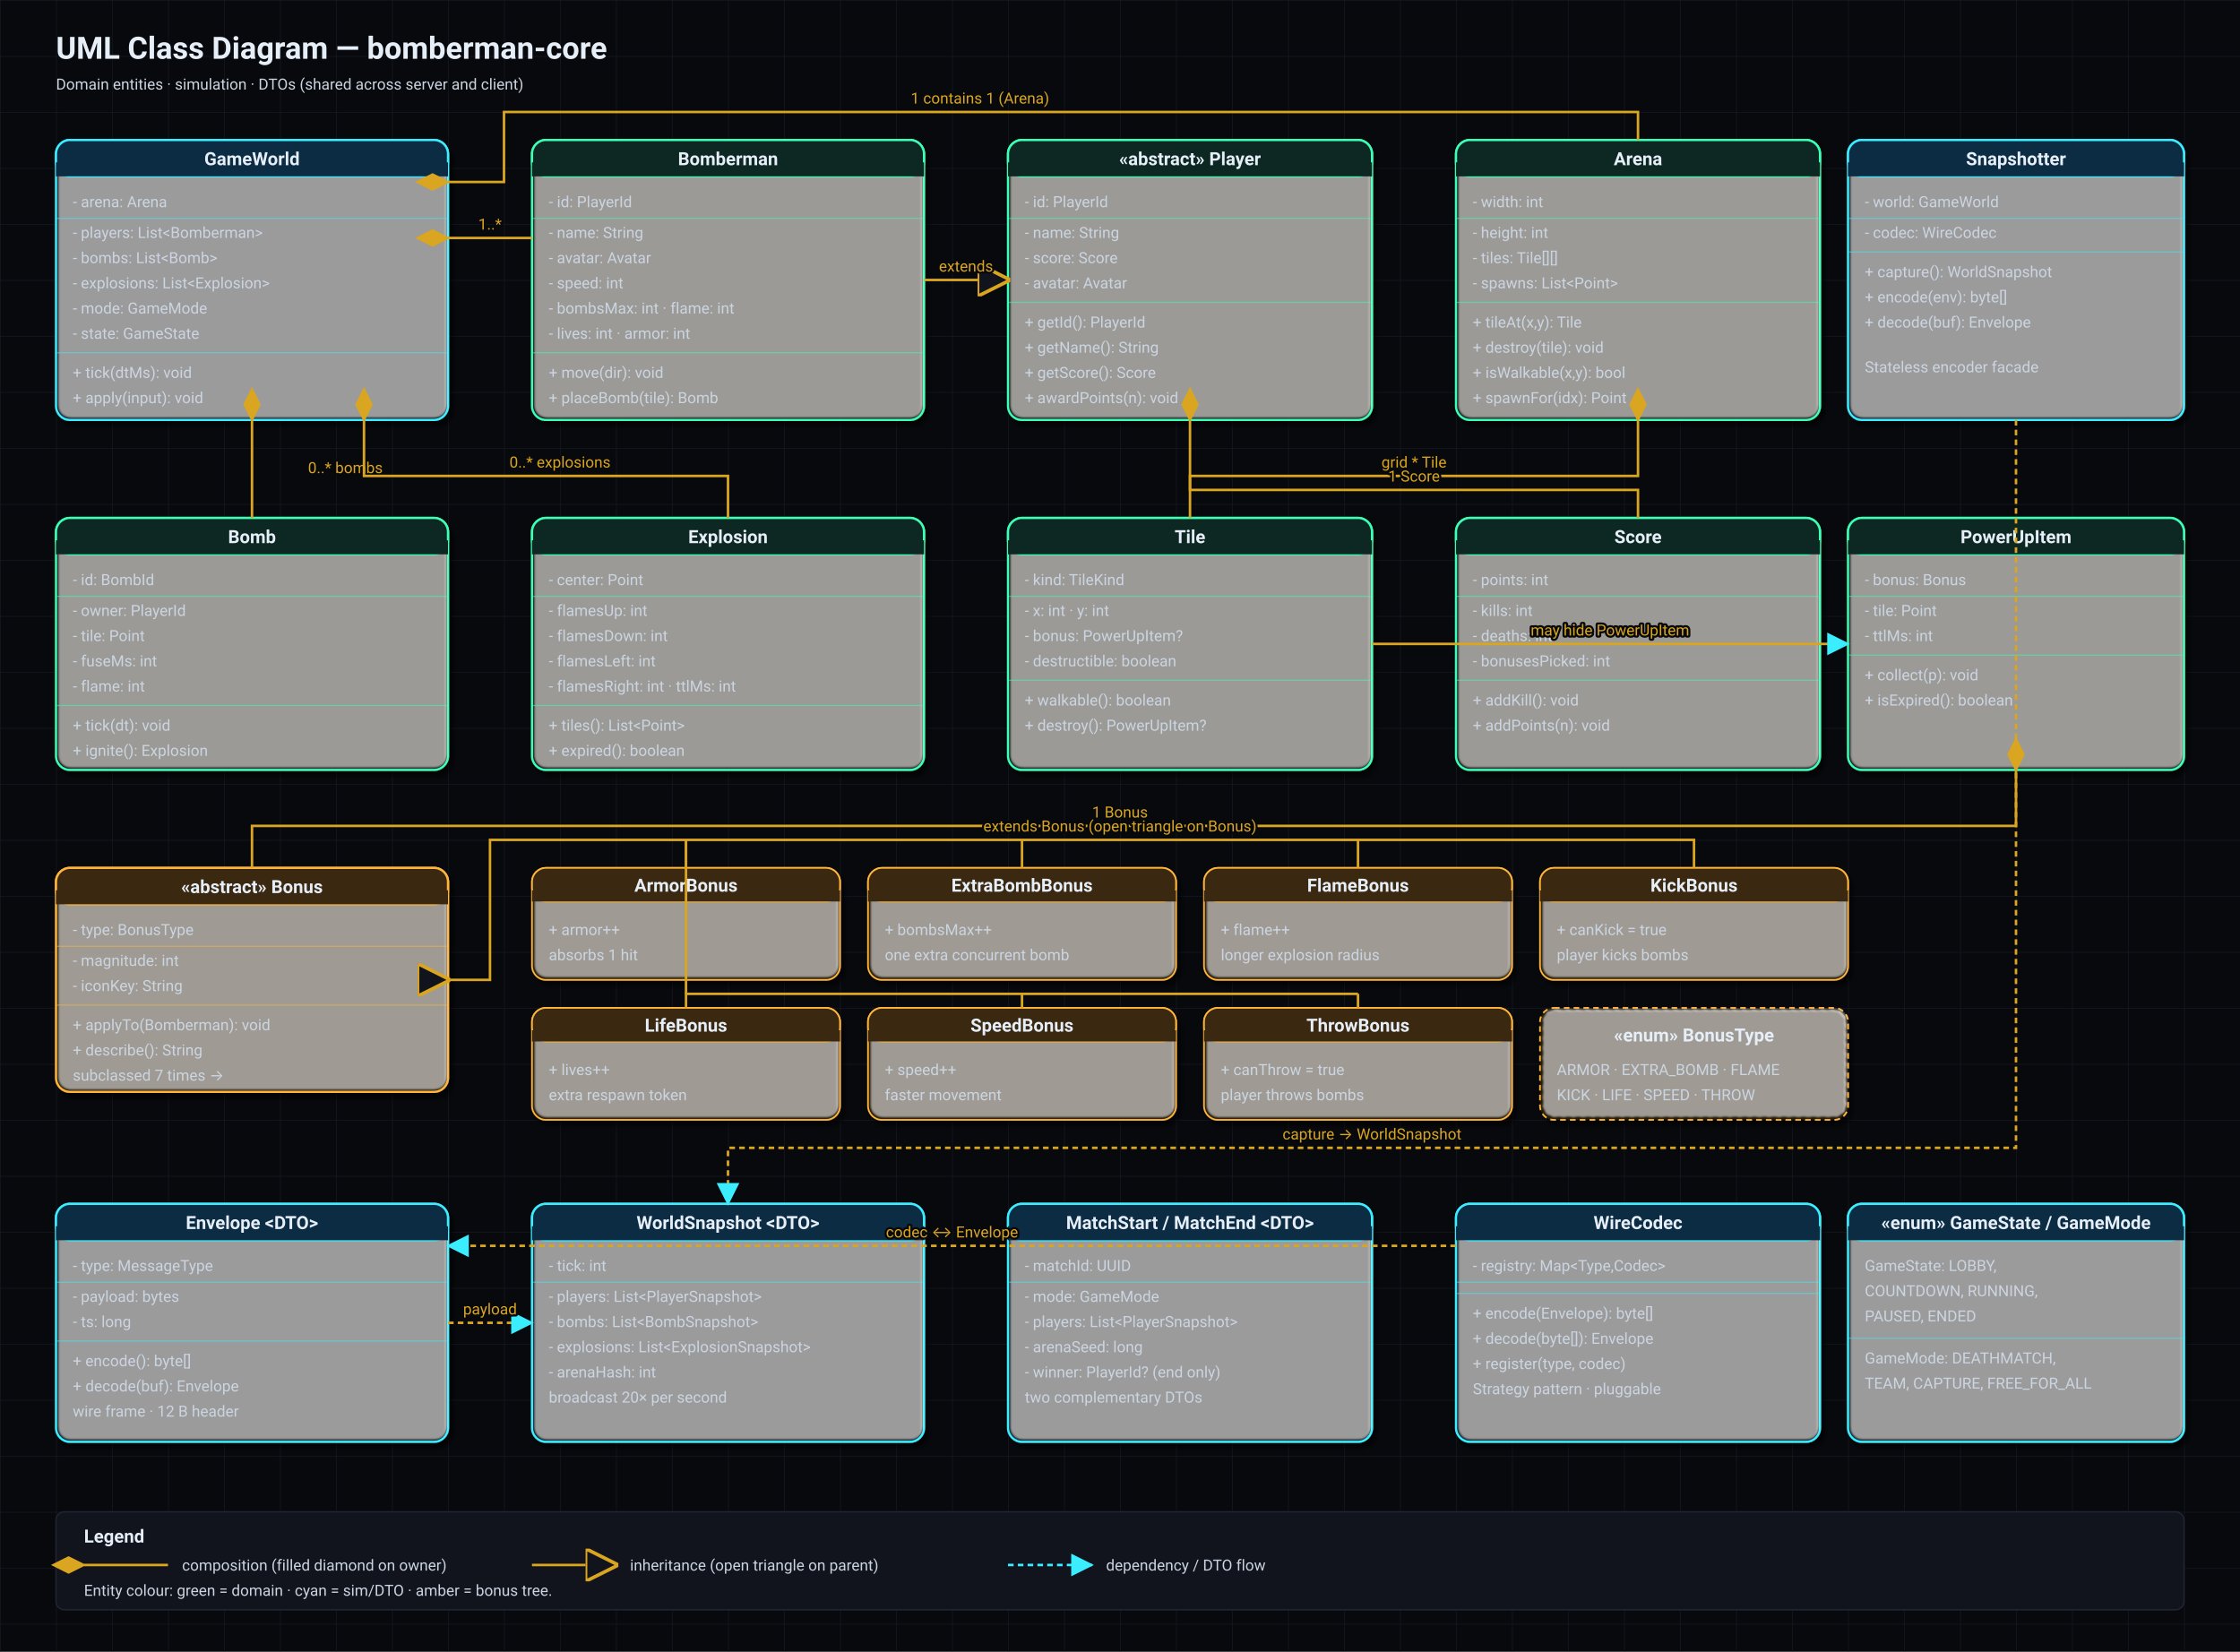
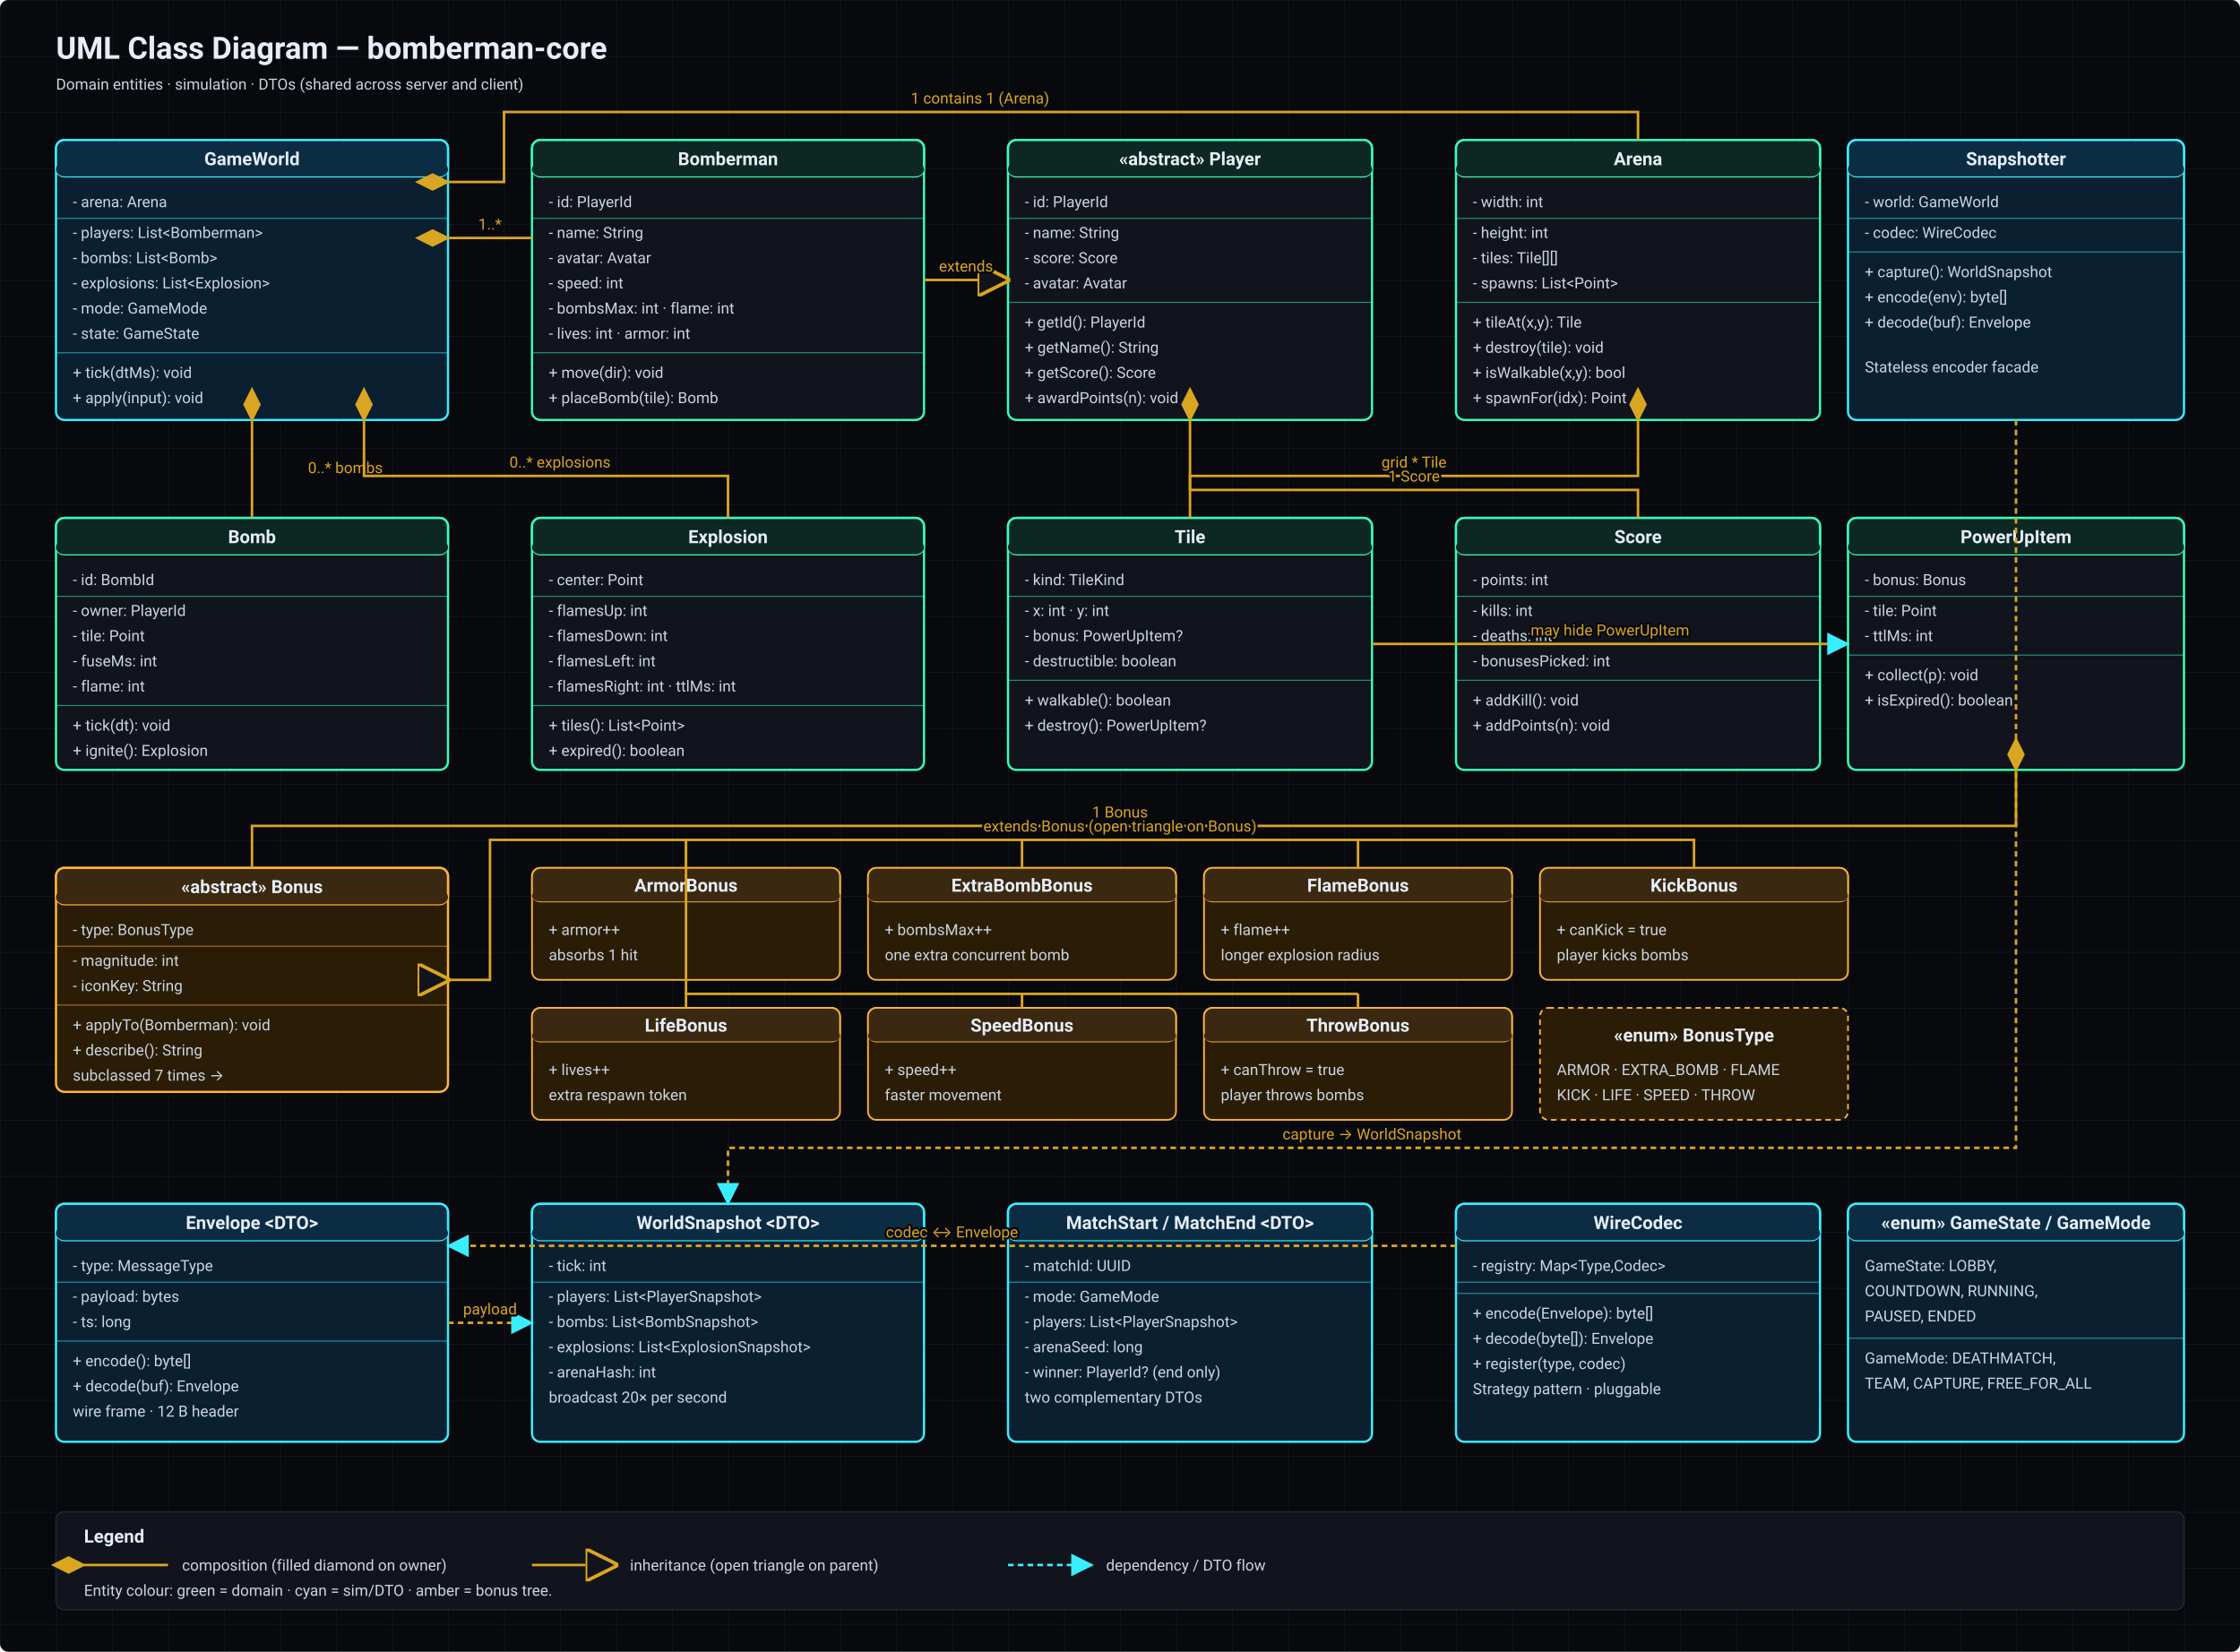
<svg xmlns="http://www.w3.org/2000/svg" viewBox="0 0 1600 1180" preserveAspectRatio="xMidYMid meet" role="img" aria-labelledby="title desc">
+   <style>
+     rect { rx: 6; ry: 6; }
+     text { font-family: -apple-system, "Segoe UI", Roboto, sans-serif; fill: #e8eef8; }
+     .ttl { font-weight: 700; font-size: 14px; }
+     .sub { font-size: 12px; fill: #9aa6b8; }
+     .edge { font-size: 11px; fill: #c5cbd6; }
+   </style>
  <defs>
-     <filter id="bx-3d-bevel" x="-10%" y="-10%" width="120%" height="120%">
-       <feGaussianBlur in="SourceAlpha" stdDeviation="1.5" result="blur" />
-       <feOffset in="blur" dx="3" dy="4" result="dropshadowAlpha" />
-       <feFlood flood-color="#000" flood-opacity="0.55" />
-       <feComposite in2="dropshadowAlpha" operator="in" result="dropshadow" />
-       <feSpecularLighting in="blur" surfaceScale="2.4" specularConstant="0.55" specularExponent="22" lighting-color="#fff8e7" result="specOut">
-         <feDistantLight azimuth="-45" elevation="65" />
-       </feSpecularLighting>
-       <feComposite in="specOut" in2="SourceAlpha" operator="in" result="specOut2" />
-       <feComposite in="SourceGraphic" in2="specOut2" operator="arithmetic" k1="0" k2="1" k3="1" k4="0" result="litPaint" />
-       <feMerge>
-         <feMergeNode in="dropshadow" />
-         <feMergeNode in="litPaint" />
-       </feMerge>
-     </filter>
    <pattern id="grid" width="40" height="40" patternUnits="userSpaceOnUse">
      <path d="M 40 0 L 0 0 0 40" fill="none" stroke="#1f2533" stroke-width="0.5" />
    </pattern>
    <marker id="arrCyan" viewBox="0 0 12 12" refX="11" refY="6" markerWidth="9" markerHeight="9" orient="auto-start-reverse">
      <path d="M0,0 L12,6 L0,12 z" fill="#3aedff" />
    </marker>
    <marker id="arrInherit" viewBox="0 0 14 14" refX="13" refY="7" markerWidth="13" markerHeight="13" orient="auto">
      <path d="M0,0 L14,7 L0,14 z" fill="#11141c" stroke="#daa520" stroke-width="1.5" />
    </marker>
    <marker id="arrCompose" viewBox="0 0 16 8" refX="15" refY="4" markerWidth="14" markerHeight="8" orient="auto">
      <path d="M0,4 L8,0 L16,4 L8,8 z" fill="#daa520" />
    </marker>
  </defs>
  <style>
    text { fill: #e6eef8; font-family: -apple-system, "Segoe UI", Roboto, sans-serif; }
    .title { font-weight: 700; font-size: 22px; }
    .ttl { font-weight: 700; font-size: 13px; }
    .sub { font-size: 11px; fill: #cbd5e1; }
    .edge { font-size: 11px; fill: #daa520; paint-order: stroke; stroke: #08090d; stroke-width: 3px; stroke-linejoin: round; }
    .conn { fill: none; stroke-width: 1.8; stroke: #daa520; }
  </style>
  <rect x="0" y="0" width="1600" height="1180" fill="#08090d" />
  <rect x="0" y="0" width="1600" height="1180" fill="url(#grid)" />
  <text x="40" y="42" class="title" fill="#daa520">UML Class Diagram — bomberman-core</text>
  <text x="40" y="64" class="sub">Domain entities · simulation · DTOs (shared across server and client)</text>
-   <rect x="40" y="100" width="280" height="200" rx="10" fill="#0a2030" stroke="#3aedff" stroke-width="1.6" filter="url(#bx-3d-bevel)" />
+   <rect x="40" y="100" width="280" height="200" rx="10" fill="#0a2030" stroke="#3aedff" stroke-width="1.6" />
  <rect x="40" y="100" width="280" height="26" rx="10" fill="#0c2c44" stroke="#3aedff" stroke-width="1.6" />
  <rect x="40" y="116" width="280" height="10" fill="#0c2c44" />
  <text x="180" y="118" text-anchor="middle" class="ttl" fill="#3aedff">GameWorld</text>
  <line x1="40" y1="156" x2="320" y2="156" stroke="#3aedff" stroke-width="0.8" opacity="0.5" />
  <text x="52" y="148" class="sub">- arena: Arena</text>
  <text x="52" y="170" class="sub">- players: List&lt;Bomberman&gt;</text>
  <text x="52" y="188" class="sub">- bombs: List&lt;Bomb&gt;</text>
  <text x="52" y="206" class="sub">- explosions: List&lt;Explosion&gt;</text>
  <text x="52" y="224" class="sub">- mode: GameMode</text>
  <text x="52" y="242" class="sub">- state: GameState</text>
  <line x1="40" y1="252" x2="320" y2="252" stroke="#3aedff" stroke-width="0.8" opacity="0.5" />
  <text x="52" y="270" class="sub">+ tick(dtMs): void</text>
  <text x="52" y="288" class="sub">+ apply(input): void</text>
-   <rect x="380" y="100" width="280" height="200" rx="10" fill="#11141c" stroke="#3affb5" stroke-width="1.6" filter="url(#bx-3d-bevel)" />
+   <rect x="380" y="100" width="280" height="200" rx="10" fill="#11141c" stroke="#3affb5" stroke-width="1.6" />
  <rect x="380" y="100" width="280" height="26" rx="10" fill="#0d2823" stroke="#3affb5" stroke-width="1.6" />
  <rect x="380" y="116" width="280" height="10" fill="#0d2823" />
  <text x="520" y="118" text-anchor="middle" class="ttl" fill="#3affb5">Bomberman</text>
  <line x1="380" y1="156" x2="660" y2="156" stroke="#3affb5" stroke-width="0.8" opacity="0.5" />
  <text x="392" y="148" class="sub">- id: PlayerId</text>
  <text x="392" y="170" class="sub">- name: String</text>
  <text x="392" y="188" class="sub">- avatar: Avatar</text>
  <text x="392" y="206" class="sub">- speed: int</text>
  <text x="392" y="224" class="sub">- bombsMax: int  · flame: int</text>
  <text x="392" y="242" class="sub">- lives: int  · armor: int</text>
  <line x1="380" y1="252" x2="660" y2="252" stroke="#3affb5" stroke-width="0.8" opacity="0.5" />
  <text x="392" y="270" class="sub">+ move(dir): void</text>
  <text x="392" y="288" class="sub">+ placeBomb(tile): Bomb</text>
-   <rect x="720" y="100" width="260" height="200" rx="10" fill="#11141c" stroke="#3affb5" stroke-width="1.6" filter="url(#bx-3d-bevel)" />
+   <rect x="720" y="100" width="260" height="200" rx="10" fill="#11141c" stroke="#3affb5" stroke-width="1.6" />
  <rect x="720" y="100" width="260" height="26" rx="10" fill="#0d2823" stroke="#3affb5" stroke-width="1.6" />
  <rect x="720" y="116" width="260" height="10" fill="#0d2823" />
  <text x="850" y="118" text-anchor="middle" class="ttl" fill="#3affb5">«abstract» Player</text>
  <line x1="720" y1="156" x2="980" y2="156" stroke="#3affb5" stroke-width="0.8" opacity="0.5" />
  <text x="732" y="148" class="sub">- id: PlayerId</text>
  <text x="732" y="170" class="sub">- name: String</text>
  <text x="732" y="188" class="sub">- score: Score</text>
  <text x="732" y="206" class="sub">- avatar: Avatar</text>
  <line x1="720" y1="216" x2="980" y2="216" stroke="#3affb5" stroke-width="0.8" opacity="0.5" />
  <text x="732" y="234" class="sub">+ getId(): PlayerId</text>
  <text x="732" y="252" class="sub">+ getName(): String</text>
  <text x="732" y="270" class="sub">+ getScore(): Score</text>
  <text x="732" y="288" class="sub">+ awardPoints(n): void</text>
-   <rect x="1040" y="100" width="260" height="200" rx="10" fill="#11141c" stroke="#3affb5" stroke-width="1.6" filter="url(#bx-3d-bevel)" />
+   <rect x="1040" y="100" width="260" height="200" rx="10" fill="#11141c" stroke="#3affb5" stroke-width="1.6" />
  <rect x="1040" y="100" width="260" height="26" rx="10" fill="#0d2823" stroke="#3affb5" stroke-width="1.6" />
  <rect x="1040" y="116" width="260" height="10" fill="#0d2823" />
  <text x="1170" y="118" text-anchor="middle" class="ttl" fill="#3affb5">Arena</text>
  <line x1="1040" y1="156" x2="1300" y2="156" stroke="#3affb5" stroke-width="0.8" opacity="0.5" />
  <text x="1052" y="148" class="sub">- width: int</text>
  <text x="1052" y="170" class="sub">- height: int</text>
  <text x="1052" y="188" class="sub">- tiles: Tile[][]</text>
  <text x="1052" y="206" class="sub">- spawns: List&lt;Point&gt;</text>
  <line x1="1040" y1="216" x2="1300" y2="216" stroke="#3affb5" stroke-width="0.8" opacity="0.5" />
  <text x="1052" y="234" class="sub">+ tileAt(x,y): Tile</text>
  <text x="1052" y="252" class="sub">+ destroy(tile): void</text>
  <text x="1052" y="270" class="sub">+ isWalkable(x,y): bool</text>
  <text x="1052" y="288" class="sub">+ spawnFor(idx): Point</text>
-   <rect x="1320" y="100" width="240" height="200" rx="10" fill="#0a2030" stroke="#3aedff" stroke-width="1.6" filter="url(#bx-3d-bevel)" />
+   <rect x="1320" y="100" width="240" height="200" rx="10" fill="#0a2030" stroke="#3aedff" stroke-width="1.6" />
  <rect x="1320" y="100" width="240" height="26" rx="10" fill="#0c2c44" stroke="#3aedff" stroke-width="1.6" />
  <rect x="1320" y="116" width="240" height="10" fill="#0c2c44" />
  <text x="1440" y="118" text-anchor="middle" class="ttl" fill="#3aedff">Snapshotter</text>
  <line x1="1320" y1="156" x2="1560" y2="156" stroke="#3aedff" stroke-width="0.8" opacity="0.5" />
  <text x="1332" y="148" class="sub">- world: GameWorld</text>
  <text x="1332" y="170" class="sub">- codec: WireCodec</text>
  <line x1="1320" y1="180" x2="1560" y2="180" stroke="#3aedff" stroke-width="0.8" opacity="0.5" />
  <text x="1332" y="198" class="sub">+ capture(): WorldSnapshot</text>
  <text x="1332" y="216" class="sub">+ encode(env): byte[]</text>
  <text x="1332" y="234" class="sub">+ decode(buf): Envelope</text>
  <text x="1332" y="266" class="sub" fill="#94a3b8">Stateless encoder facade</text>
-   <rect x="40" y="370" width="280" height="180" rx="10" fill="#11141c" stroke="#3affb5" stroke-width="1.6" filter="url(#bx-3d-bevel)" />
+   <rect x="40" y="370" width="280" height="180" rx="10" fill="#11141c" stroke="#3affb5" stroke-width="1.6" />
  <rect x="40" y="370" width="280" height="26" rx="10" fill="#0d2823" stroke="#3affb5" stroke-width="1.6" />
  <rect x="40" y="386" width="280" height="10" fill="#0d2823" />
  <text x="180" y="388" text-anchor="middle" class="ttl" fill="#3affb5">Bomb</text>
  <line x1="40" y1="426" x2="320" y2="426" stroke="#3affb5" stroke-width="0.8" opacity="0.5" />
  <text x="52" y="418" class="sub">- id: BombId</text>
  <text x="52" y="440" class="sub">- owner: PlayerId</text>
  <text x="52" y="458" class="sub">- tile: Point</text>
  <text x="52" y="476" class="sub">- fuseMs: int</text>
  <text x="52" y="494" class="sub">- flame: int</text>
  <line x1="40" y1="504" x2="320" y2="504" stroke="#3affb5" stroke-width="0.8" opacity="0.5" />
  <text x="52" y="522" class="sub">+ tick(dt): void</text>
  <text x="52" y="540" class="sub">+ ignite(): Explosion</text>
-   <rect x="380" y="370" width="280" height="180" rx="10" fill="#11141c" stroke="#3affb5" stroke-width="1.6" filter="url(#bx-3d-bevel)" />
+   <rect x="380" y="370" width="280" height="180" rx="10" fill="#11141c" stroke="#3affb5" stroke-width="1.6" />
  <rect x="380" y="370" width="280" height="26" rx="10" fill="#0d2823" stroke="#3affb5" stroke-width="1.6" />
  <rect x="380" y="386" width="280" height="10" fill="#0d2823" />
  <text x="520" y="388" text-anchor="middle" class="ttl" fill="#3affb5">Explosion</text>
  <line x1="380" y1="426" x2="660" y2="426" stroke="#3affb5" stroke-width="0.8" opacity="0.5" />
  <text x="392" y="418" class="sub">- center: Point</text>
  <text x="392" y="440" class="sub">- flamesUp: int</text>
  <text x="392" y="458" class="sub">- flamesDown: int</text>
  <text x="392" y="476" class="sub">- flamesLeft: int</text>
  <text x="392" y="494" class="sub">- flamesRight: int  · ttlMs: int</text>
  <line x1="380" y1="504" x2="660" y2="504" stroke="#3affb5" stroke-width="0.8" opacity="0.5" />
  <text x="392" y="522" class="sub">+ tiles(): List&lt;Point&gt;</text>
  <text x="392" y="540" class="sub">+ expired(): boolean</text>
-   <rect x="720" y="370" width="260" height="180" rx="10" fill="#11141c" stroke="#3affb5" stroke-width="1.6" filter="url(#bx-3d-bevel)" />
+   <rect x="720" y="370" width="260" height="180" rx="10" fill="#11141c" stroke="#3affb5" stroke-width="1.6" />
  <rect x="720" y="370" width="260" height="26" rx="10" fill="#0d2823" stroke="#3affb5" stroke-width="1.6" />
  <rect x="720" y="386" width="260" height="10" fill="#0d2823" />
  <text x="850" y="388" text-anchor="middle" class="ttl" fill="#3affb5">Tile</text>
  <line x1="720" y1="426" x2="980" y2="426" stroke="#3affb5" stroke-width="0.8" opacity="0.5" />
  <text x="732" y="418" class="sub">- kind: TileKind</text>
  <text x="732" y="440" class="sub">- x: int  · y: int</text>
  <text x="732" y="458" class="sub">- bonus: PowerUpItem?</text>
  <text x="732" y="476" class="sub">- destructible: boolean</text>
  <line x1="720" y1="486" x2="980" y2="486" stroke="#3affb5" stroke-width="0.8" opacity="0.5" />
  <text x="732" y="504" class="sub">+ walkable(): boolean</text>
  <text x="732" y="522" class="sub">+ destroy(): PowerUpItem?</text>
-   <rect x="1040" y="370" width="260" height="180" rx="10" fill="#11141c" stroke="#3affb5" stroke-width="1.6" filter="url(#bx-3d-bevel)" />
+   <rect x="1040" y="370" width="260" height="180" rx="10" fill="#11141c" stroke="#3affb5" stroke-width="1.6" />
  <rect x="1040" y="370" width="260" height="26" rx="10" fill="#0d2823" stroke="#3affb5" stroke-width="1.6" />
  <rect x="1040" y="386" width="260" height="10" fill="#0d2823" />
  <text x="1170" y="388" text-anchor="middle" class="ttl" fill="#3affb5">Score</text>
  <line x1="1040" y1="426" x2="1300" y2="426" stroke="#3affb5" stroke-width="0.8" opacity="0.5" />
  <text x="1052" y="418" class="sub">- points: int</text>
  <text x="1052" y="440" class="sub">- kills: int</text>
  <text x="1052" y="458" class="sub">- deaths: int</text>
  <text x="1052" y="476" class="sub">- bonusesPicked: int</text>
  <line x1="1040" y1="486" x2="1300" y2="486" stroke="#3affb5" stroke-width="0.8" opacity="0.5" />
  <text x="1052" y="504" class="sub">+ addKill(): void</text>
  <text x="1052" y="522" class="sub">+ addPoints(n): void</text>
-   <rect x="1320" y="370" width="240" height="180" rx="10" fill="#11141c" stroke="#3affb5" stroke-width="1.6" filter="url(#bx-3d-bevel)" />
+   <rect x="1320" y="370" width="240" height="180" rx="10" fill="#11141c" stroke="#3affb5" stroke-width="1.6" />
  <rect x="1320" y="370" width="240" height="26" rx="10" fill="#0d2823" stroke="#3affb5" stroke-width="1.6" />
  <rect x="1320" y="386" width="240" height="10" fill="#0d2823" />
  <text x="1440" y="388" text-anchor="middle" class="ttl" fill="#3affb5">PowerUpItem</text>
  <line x1="1320" y1="426" x2="1560" y2="426" stroke="#3affb5" stroke-width="0.8" opacity="0.5" />
  <text x="1332" y="418" class="sub">- bonus: Bonus</text>
  <text x="1332" y="440" class="sub">- tile: Point</text>
  <text x="1332" y="458" class="sub">- ttlMs: int</text>
  <line x1="1320" y1="468" x2="1560" y2="468" stroke="#3affb5" stroke-width="0.8" opacity="0.5" />
  <text x="1332" y="486" class="sub">+ collect(p): void</text>
  <text x="1332" y="504" class="sub">+ isExpired(): boolean</text>
-   <rect x="40" y="620" width="280" height="160" rx="10" fill="#2b1d05" stroke="#ffb53a" stroke-width="1.6" filter="url(#bx-3d-bevel)" />
+   <rect x="40" y="620" width="280" height="160" rx="10" fill="#2b1d05" stroke="#ffb53a" stroke-width="1.6" />
  <rect x="40" y="620" width="280" height="26" rx="10" fill="#3a2810" stroke="#ffb53a" stroke-width="1.6" />
  <rect x="40" y="636" width="280" height="10" fill="#3a2810" />
  <text x="180" y="638" text-anchor="middle" class="ttl" fill="#ffb53a">«abstract» Bonus</text>
  <line x1="40" y1="676" x2="320" y2="676" stroke="#ffb53a" stroke-width="0.8" opacity="0.5" />
  <text x="52" y="668" class="sub">- type: BonusType</text>
  <text x="52" y="690" class="sub">- magnitude: int</text>
  <text x="52" y="708" class="sub">- iconKey: String</text>
  <line x1="40" y1="718" x2="320" y2="718" stroke="#ffb53a" stroke-width="0.8" opacity="0.5" />
  <text x="52" y="736" class="sub">+ applyTo(Bomberman): void</text>
  <text x="52" y="754" class="sub">+ describe(): String</text>
  <text x="52" y="772" class="sub" fill="#daa520">subclassed 7 times →</text>
-   <rect x="380" y="620" width="220" height="80" rx="10" fill="#2b1d05" stroke="#ffb53a" stroke-width="1.2" filter="url(#bx-3d-bevel)" />
+   <rect x="380" y="620" width="220" height="80" rx="10" fill="#2b1d05" stroke="#ffb53a" stroke-width="1.2" />
  <rect x="380" y="620" width="220" height="24" rx="10" fill="#3a2810" stroke="#ffb53a" stroke-width="1.2" />
  <rect x="380" y="636" width="220" height="8" fill="#3a2810" />
  <text x="490" y="637" text-anchor="middle" class="ttl" fill="#ffb53a">ArmorBonus</text>
  <text x="392" y="668" class="sub">+ armor++</text>
  <text x="392" y="686" class="sub">absorbs 1 hit</text>
-   <rect x="620" y="620" width="220" height="80" rx="10" fill="#2b1d05" stroke="#ffb53a" stroke-width="1.2" filter="url(#bx-3d-bevel)" />
+   <rect x="620" y="620" width="220" height="80" rx="10" fill="#2b1d05" stroke="#ffb53a" stroke-width="1.2" />
  <rect x="620" y="620" width="220" height="24" rx="10" fill="#3a2810" stroke="#ffb53a" stroke-width="1.2" />
  <rect x="620" y="636" width="220" height="8" fill="#3a2810" />
  <text x="730" y="637" text-anchor="middle" class="ttl" fill="#ffb53a">ExtraBombBonus</text>
  <text x="632" y="668" class="sub">+ bombsMax++</text>
  <text x="632" y="686" class="sub">one extra concurrent bomb</text>
-   <rect x="860" y="620" width="220" height="80" rx="10" fill="#2b1d05" stroke="#ffb53a" stroke-width="1.2" filter="url(#bx-3d-bevel)" />
+   <rect x="860" y="620" width="220" height="80" rx="10" fill="#2b1d05" stroke="#ffb53a" stroke-width="1.2" />
  <rect x="860" y="620" width="220" height="24" rx="10" fill="#3a2810" stroke="#ffb53a" stroke-width="1.2" />
  <rect x="860" y="636" width="220" height="8" fill="#3a2810" />
  <text x="970" y="637" text-anchor="middle" class="ttl" fill="#ffb53a">FlameBonus</text>
  <text x="872" y="668" class="sub">+ flame++</text>
  <text x="872" y="686" class="sub">longer explosion radius</text>
-   <rect x="1100" y="620" width="220" height="80" rx="10" fill="#2b1d05" stroke="#ffb53a" stroke-width="1.2" filter="url(#bx-3d-bevel)" />
+   <rect x="1100" y="620" width="220" height="80" rx="10" fill="#2b1d05" stroke="#ffb53a" stroke-width="1.2" />
  <rect x="1100" y="620" width="220" height="24" rx="10" fill="#3a2810" stroke="#ffb53a" stroke-width="1.2" />
  <rect x="1100" y="636" width="220" height="8" fill="#3a2810" />
  <text x="1210" y="637" text-anchor="middle" class="ttl" fill="#ffb53a">KickBonus</text>
  <text x="1112" y="668" class="sub">+ canKick = true</text>
  <text x="1112" y="686" class="sub">player kicks bombs</text>
-   <rect x="380" y="720" width="220" height="80" rx="10" fill="#2b1d05" stroke="#ffb53a" stroke-width="1.2" filter="url(#bx-3d-bevel)" />
+   <rect x="380" y="720" width="220" height="80" rx="10" fill="#2b1d05" stroke="#ffb53a" stroke-width="1.2" />
  <rect x="380" y="720" width="220" height="24" rx="10" fill="#3a2810" stroke="#ffb53a" stroke-width="1.2" />
  <rect x="380" y="736" width="220" height="8" fill="#3a2810" />
  <text x="490" y="737" text-anchor="middle" class="ttl" fill="#ffb53a">LifeBonus</text>
  <text x="392" y="768" class="sub">+ lives++</text>
  <text x="392" y="786" class="sub">extra respawn token</text>
-   <rect x="620" y="720" width="220" height="80" rx="10" fill="#2b1d05" stroke="#ffb53a" stroke-width="1.2" filter="url(#bx-3d-bevel)" />
+   <rect x="620" y="720" width="220" height="80" rx="10" fill="#2b1d05" stroke="#ffb53a" stroke-width="1.2" />
  <rect x="620" y="720" width="220" height="24" rx="10" fill="#3a2810" stroke="#ffb53a" stroke-width="1.2" />
  <rect x="620" y="736" width="220" height="8" fill="#3a2810" />
  <text x="730" y="737" text-anchor="middle" class="ttl" fill="#ffb53a">SpeedBonus</text>
  <text x="632" y="768" class="sub">+ speed++</text>
  <text x="632" y="786" class="sub">faster movement</text>
-   <rect x="860" y="720" width="220" height="80" rx="10" fill="#2b1d05" stroke="#ffb53a" stroke-width="1.2" filter="url(#bx-3d-bevel)" />
+   <rect x="860" y="720" width="220" height="80" rx="10" fill="#2b1d05" stroke="#ffb53a" stroke-width="1.2" />
  <rect x="860" y="720" width="220" height="24" rx="10" fill="#3a2810" stroke="#ffb53a" stroke-width="1.2" />
  <rect x="860" y="736" width="220" height="8" fill="#3a2810" />
  <text x="970" y="737" text-anchor="middle" class="ttl" fill="#ffb53a">ThrowBonus</text>
  <text x="872" y="768" class="sub">+ canThrow = true</text>
  <text x="872" y="786" class="sub">player throws bombs</text>
-   <rect x="1100" y="720" width="220" height="80" rx="10" fill="#2b1d05" stroke="#ffb53a" stroke-width="1.2" stroke-dasharray="4 3" filter="url(#bx-3d-bevel)" />
+   <rect x="1100" y="720" width="220" height="80" rx="10" fill="#2b1d05" stroke="#ffb53a" stroke-width="1.2" stroke-dasharray="4 3" />
  <text x="1210" y="744" text-anchor="middle" class="ttl" fill="#ffb53a">«enum» BonusType</text>
  <text x="1112" y="768" class="sub">ARMOR · EXTRA_BOMB · FLAME</text>
  <text x="1112" y="786" class="sub">KICK · LIFE · SPEED · THROW</text>
-   <rect x="40" y="860" width="280" height="170" rx="10" fill="#0a2030" stroke="#3aedff" stroke-width="1.6" filter="url(#bx-3d-bevel)" />
+   <rect x="40" y="860" width="280" height="170" rx="10" fill="#0a2030" stroke="#3aedff" stroke-width="1.6" />
  <rect x="40" y="860" width="280" height="26" rx="10" fill="#0c2c44" stroke="#3aedff" stroke-width="1.6" />
  <rect x="40" y="876" width="280" height="10" fill="#0c2c44" />
  <text x="180" y="878" text-anchor="middle" class="ttl" fill="#3aedff">Envelope &lt;DTO&gt;</text>
  <line x1="40" y1="916" x2="320" y2="916" stroke="#3aedff" stroke-width="0.8" opacity="0.5" />
  <text x="52" y="908" class="sub">- type: MessageType</text>
  <text x="52" y="930" class="sub">- payload: bytes</text>
  <text x="52" y="948" class="sub">- ts: long</text>
  <line x1="40" y1="958" x2="320" y2="958" stroke="#3aedff" stroke-width="0.8" opacity="0.5" />
  <text x="52" y="976" class="sub">+ encode(): byte[]</text>
  <text x="52" y="994" class="sub">+ decode(buf): Envelope</text>
  <text x="52" y="1012" class="sub" fill="#94a3b8">wire frame · 12 B header</text>
-   <rect x="380" y="860" width="280" height="170" rx="10" fill="#0a2030" stroke="#3aedff" stroke-width="1.6" filter="url(#bx-3d-bevel)" />
+   <rect x="380" y="860" width="280" height="170" rx="10" fill="#0a2030" stroke="#3aedff" stroke-width="1.6" />
  <rect x="380" y="860" width="280" height="26" rx="10" fill="#0c2c44" stroke="#3aedff" stroke-width="1.6" />
  <rect x="380" y="876" width="280" height="10" fill="#0c2c44" />
  <text x="520" y="878" text-anchor="middle" class="ttl" fill="#3aedff">WorldSnapshot &lt;DTO&gt;</text>
  <line x1="380" y1="916" x2="660" y2="916" stroke="#3aedff" stroke-width="0.8" opacity="0.5" />
  <text x="392" y="908" class="sub">- tick: int</text>
  <text x="392" y="930" class="sub">- players: List&lt;PlayerSnapshot&gt;</text>
  <text x="392" y="948" class="sub">- bombs: List&lt;BombSnapshot&gt;</text>
  <text x="392" y="966" class="sub">- explosions: List&lt;ExplosionSnapshot&gt;</text>
  <text x="392" y="984" class="sub">- arenaHash: int</text>
  <text x="392" y="1002" class="sub" fill="#94a3b8">broadcast 20× per second</text>
-   <rect x="720" y="860" width="260" height="170" rx="10" fill="#0a2030" stroke="#3aedff" stroke-width="1.6" filter="url(#bx-3d-bevel)" />
+   <rect x="720" y="860" width="260" height="170" rx="10" fill="#0a2030" stroke="#3aedff" stroke-width="1.6" />
  <rect x="720" y="860" width="260" height="26" rx="10" fill="#0c2c44" stroke="#3aedff" stroke-width="1.6" />
  <rect x="720" y="876" width="260" height="10" fill="#0c2c44" />
  <text x="850" y="878" text-anchor="middle" class="ttl" fill="#3aedff">MatchStart / MatchEnd &lt;DTO&gt;</text>
  <line x1="720" y1="916" x2="980" y2="916" stroke="#3aedff" stroke-width="0.8" opacity="0.5" />
  <text x="732" y="908" class="sub">- matchId: UUID</text>
  <text x="732" y="930" class="sub">- mode: GameMode</text>
  <text x="732" y="948" class="sub">- players: List&lt;PlayerSnapshot&gt;</text>
  <text x="732" y="966" class="sub">- arenaSeed: long</text>
  <text x="732" y="984" class="sub">- winner: PlayerId? (end only)</text>
  <text x="732" y="1002" class="sub" fill="#94a3b8">two complementary DTOs</text>
-   <rect x="1040" y="860" width="260" height="170" rx="10" fill="#0a2030" stroke="#3aedff" stroke-width="1.6" filter="url(#bx-3d-bevel)" />
+   <rect x="1040" y="860" width="260" height="170" rx="10" fill="#0a2030" stroke="#3aedff" stroke-width="1.6" />
  <rect x="1040" y="860" width="260" height="26" rx="10" fill="#0c2c44" stroke="#3aedff" stroke-width="1.6" />
  <rect x="1040" y="876" width="260" height="10" fill="#0c2c44" />
  <text x="1170" y="878" text-anchor="middle" class="ttl" fill="#3aedff">WireCodec</text>
  <line x1="1040" y1="916" x2="1300" y2="916" stroke="#3aedff" stroke-width="0.8" opacity="0.5" />
  <text x="1052" y="908" class="sub">- registry: Map&lt;Type,Codec&gt;</text>
  <line x1="1040" y1="924" x2="1300" y2="924" stroke="#3aedff" stroke-width="0.8" opacity="0.5" />
  <text x="1052" y="942" class="sub">+ encode(Envelope): byte[]</text>
  <text x="1052" y="960" class="sub">+ decode(byte[]): Envelope</text>
  <text x="1052" y="978" class="sub">+ register(type, codec)</text>
  <text x="1052" y="996" class="sub" fill="#94a3b8">Strategy pattern · pluggable</text>
-   <rect x="1320" y="860" width="240" height="170" rx="10" fill="#0a2030" stroke="#3aedff" stroke-width="1.6" filter="url(#bx-3d-bevel)" />
+   <rect x="1320" y="860" width="240" height="170" rx="10" fill="#0a2030" stroke="#3aedff" stroke-width="1.6" />
  <rect x="1320" y="860" width="240" height="26" rx="10" fill="#0c2c44" stroke="#3aedff" stroke-width="1.6" />
  <rect x="1320" y="876" width="240" height="10" fill="#0c2c44" />
  <text x="1440" y="878" text-anchor="middle" class="ttl" fill="#3aedff">«enum» GameState / GameMode</text>
  <text x="1332" y="908" class="sub">GameState: LOBBY,</text>
  <text x="1332" y="926" class="sub">  COUNTDOWN, RUNNING,</text>
  <text x="1332" y="944" class="sub">  PAUSED, ENDED</text>
  <line x1="1320" y1="956" x2="1560" y2="956" stroke="#3aedff" stroke-width="0.8" opacity="0.5" />
  <text x="1332" y="974" class="sub">GameMode: DEATHMATCH,</text>
  <text x="1332" y="992" class="sub">  TEAM, CAPTURE, FREE_FOR_ALL</text>
  <path class="conn" d="M 660,200 H 720" marker-end="url(#arrInherit)" />
  <text x="690" y="194" text-anchor="middle" class="edge">extends</text>
  <path class="conn" d="M 320,130 H 360 V 80 H 1170 V 100" marker-start="url(#arrCompose)" />
  <text x="700" y="74" text-anchor="middle" class="edge">1 contains 1 (Arena)</text>
  <path class="conn" d="M 320,170 H 380" marker-start="url(#arrCompose)" />
  <text x="350" y="164" text-anchor="middle" class="edge">1..*</text>
  <path class="conn" d="M 180,300 V 370" marker-start="url(#arrCompose)" />
  <text x="220" y="338" class="edge">0..*  bombs</text>
  <path class="conn" d="M 260,300 V 340 H 520 V 370" marker-start="url(#arrCompose)" />
  <text x="400" y="334" text-anchor="middle" class="edge">0..*  explosions</text>
  <path class="conn" d="M 1170,300 V 340 H 850 V 370" marker-start="url(#arrCompose)" />
  <text x="1010" y="334" text-anchor="middle" class="edge">grid  *  Tile</text>
  <path class="conn" d="M 850,300 V 350 H 1170 V 370" marker-start="url(#arrCompose)" />
  <text x="1010" y="344" text-anchor="middle" class="edge">1  Score</text>
  <path class="conn" d="M 980,460 H 1320" marker-end="url(#arrCyan)" stroke="#3aedff" />
  <text x="1150" y="454" text-anchor="middle" class="edge" fill="#3aedff">may hide  PowerUpItem</text>
  <path class="conn" d="M 1440,550 V 590 H 180 V 620" marker-start="url(#arrCompose)" />
  <text x="800" y="584" text-anchor="middle" class="edge">1  Bonus</text>
  <path class="conn" d="M 320,700 H 350 V 600 H 1210 V 620" marker-start="url(#arrInherit)" />
  <text x="800" y="594" text-anchor="middle" class="edge">extends Bonus  (open triangle on Bonus)</text>
  <path class="conn" d="M 490,600 V 620" />
  <path class="conn" d="M 730,600 V 620" />
  <path class="conn" d="M 970,600 V 620" />
  <path class="conn" d="M 490,720 V 710 H 970 V 710" />
  <path class="conn" d="M 490,710 V 600" />
  <path class="conn" d="M 730,720 V 710" />
  <path class="conn" d="M 970,720 V 710" />
  <path class="conn" d="M 320,945 H 380" stroke="#3aedff" marker-end="url(#arrCyan)" stroke-dasharray="4 3" />
  <text x="350" y="939" text-anchor="middle" class="edge" fill="#3aedff">payload</text>
  <path class="conn" d="M 1040,890 H 320" stroke="#3aedff" marker-end="url(#arrCyan)" stroke-dasharray="4 3" />
  <text x="680" y="884" text-anchor="middle" class="edge" fill="#3aedff">codec  ↔  Envelope</text>
  <path class="conn" d="M 1440,300 V 820 H 520 V 860" stroke="#3aedff" marker-end="url(#arrCyan)" stroke-dasharray="4 3" />
  <text x="980" y="814" text-anchor="middle" class="edge" fill="#3aedff">capture → WorldSnapshot</text>
  <rect x="40" y="1080" width="1520" height="70" rx="6" fill="#11141c" stroke="#1f2533" stroke-width="1" />
  <text x="60" y="1102" class="ttl" fill="#daa520">Legend</text>
  <line x1="60" y1="1118" x2="120" y2="1118" stroke="#daa520" stroke-width="1.8" marker-start="url(#arrCompose)" />
  <text x="130" y="1122" class="sub">composition (filled diamond on owner)</text>
  <line x1="380" y1="1118" x2="440" y2="1118" stroke="#daa520" stroke-width="1.8" marker-end="url(#arrInherit)" />
  <text x="450" y="1122" class="sub">inheritance (open triangle on parent)</text>
  <line x1="720" y1="1118" x2="780" y2="1118" stroke="#3aedff" stroke-width="1.8" stroke-dasharray="4 3" marker-end="url(#arrCyan)" />
  <text x="790" y="1122" class="sub">dependency / DTO flow</text>
  <text x="60" y="1140" class="sub">Entity colour: green = domain · cyan = sim/DTO · amber = bonus tree.</text>
</svg>
